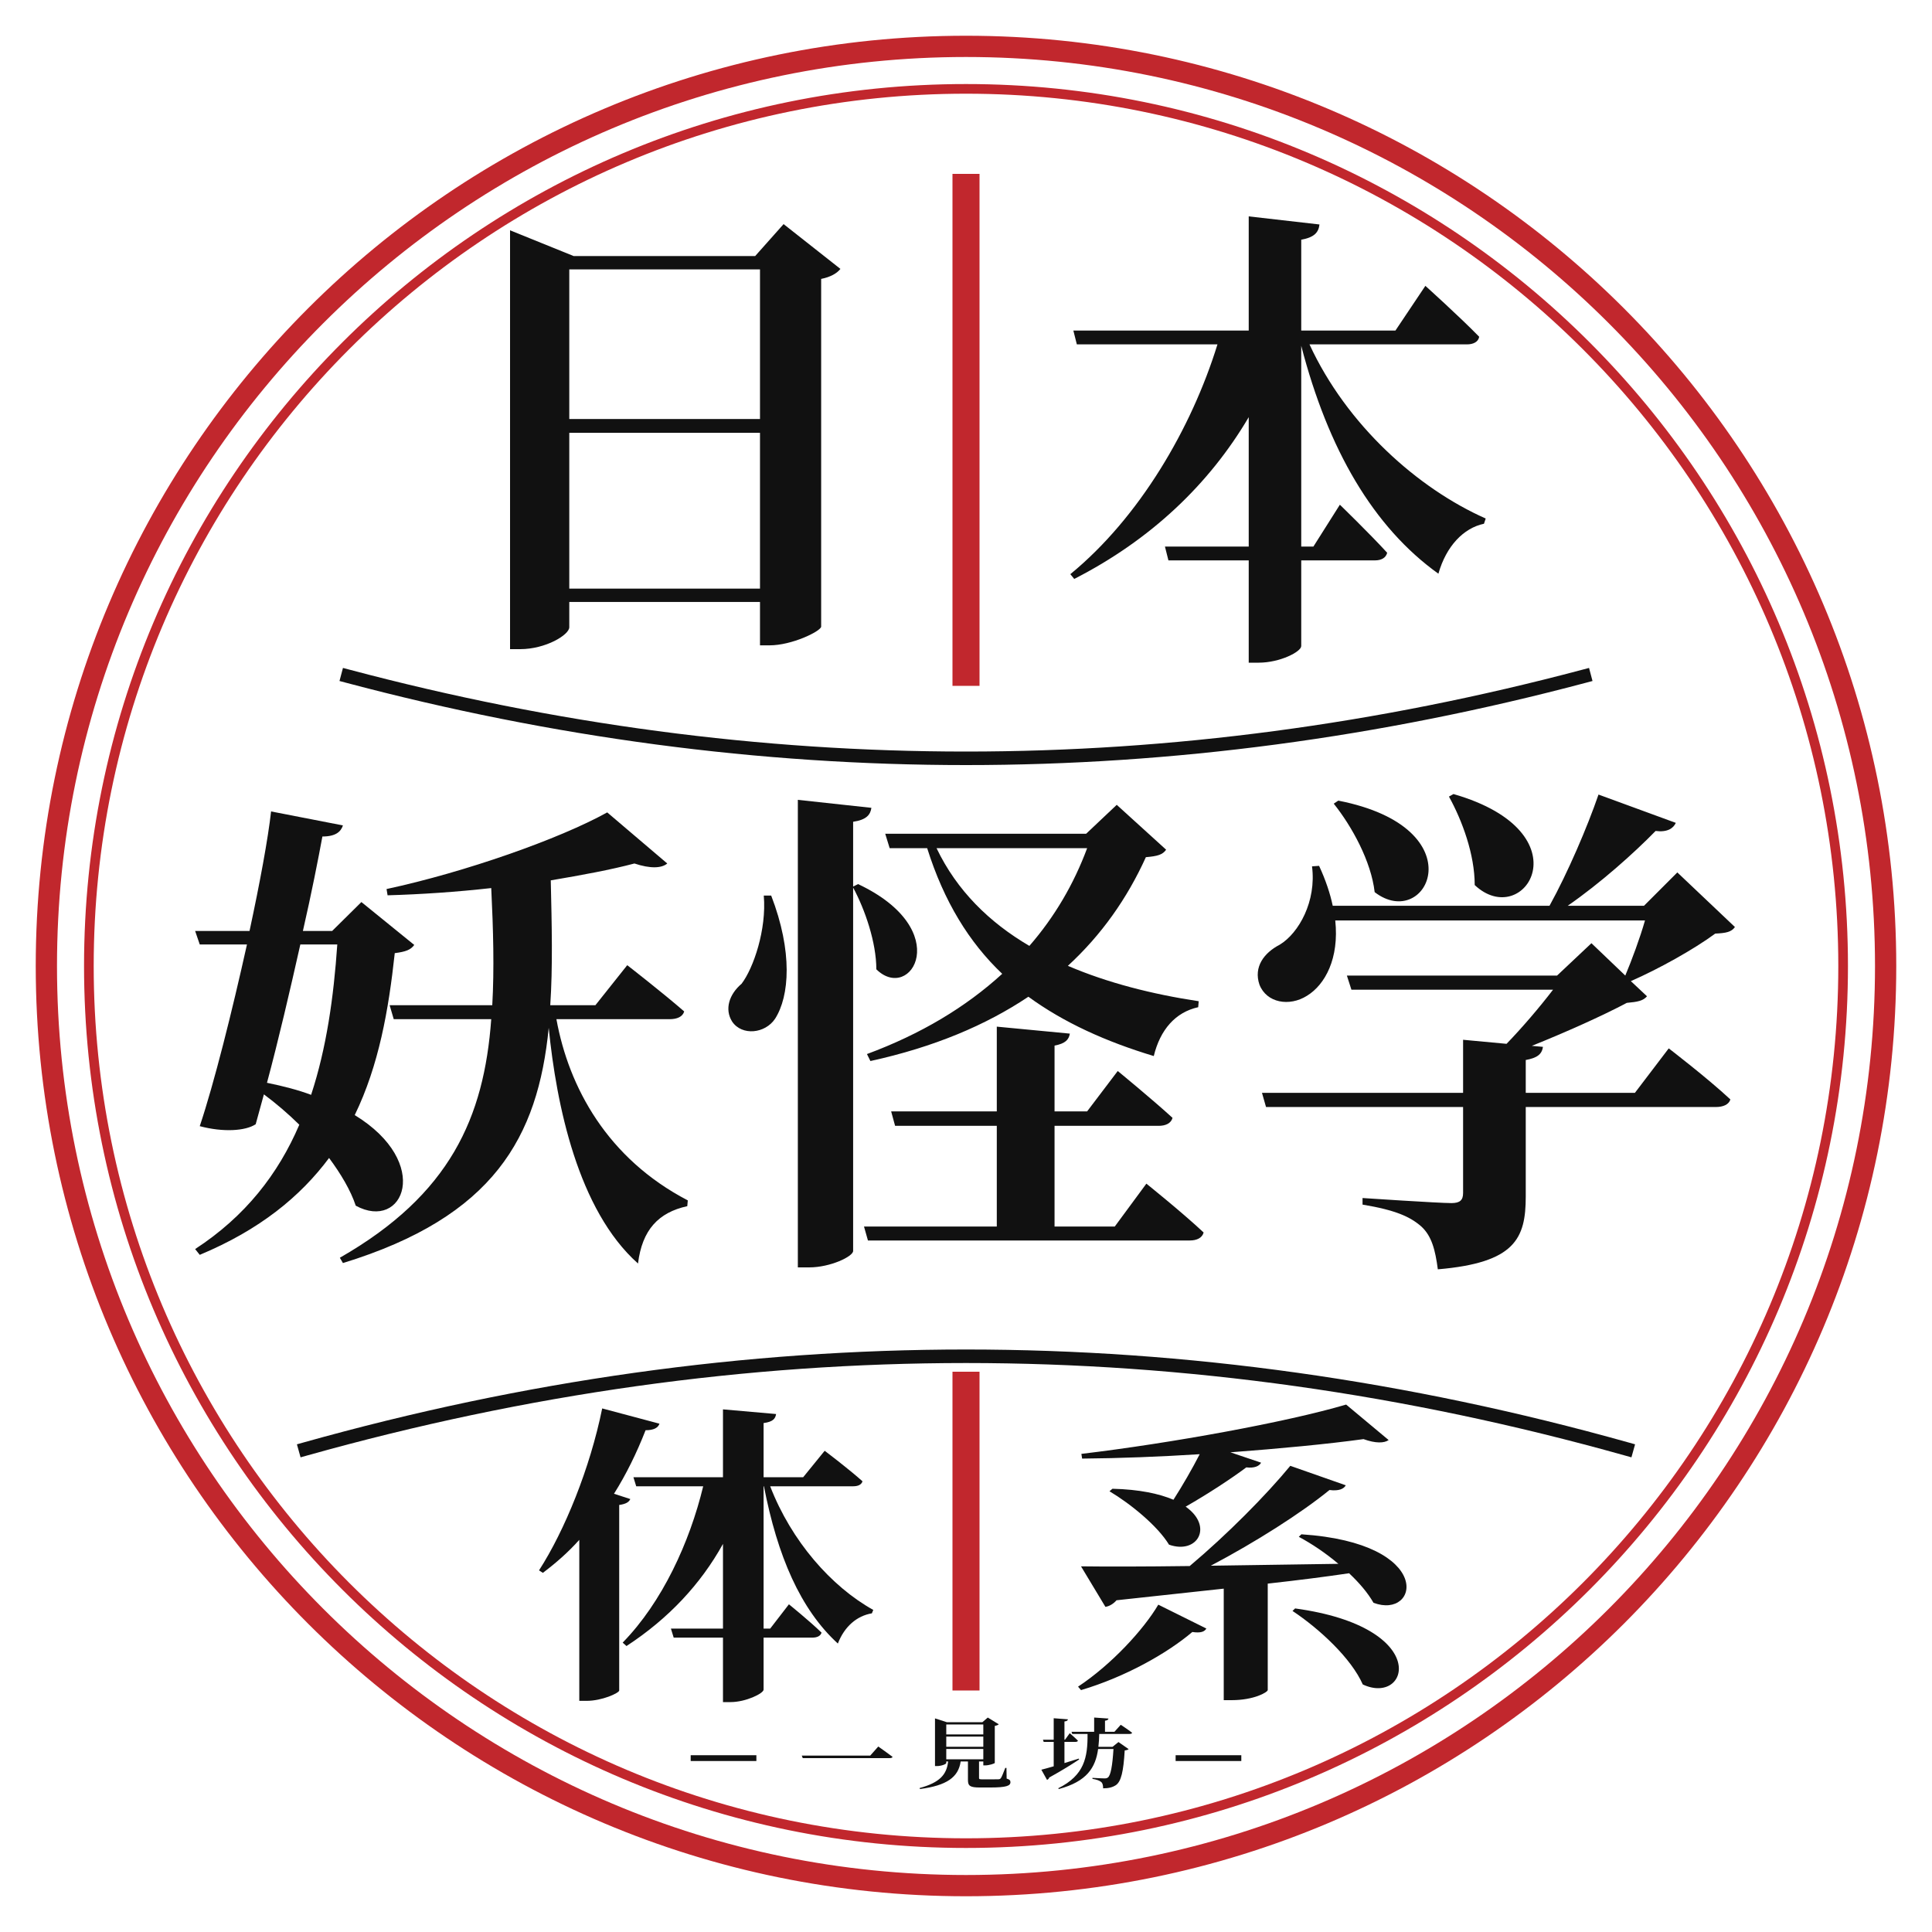
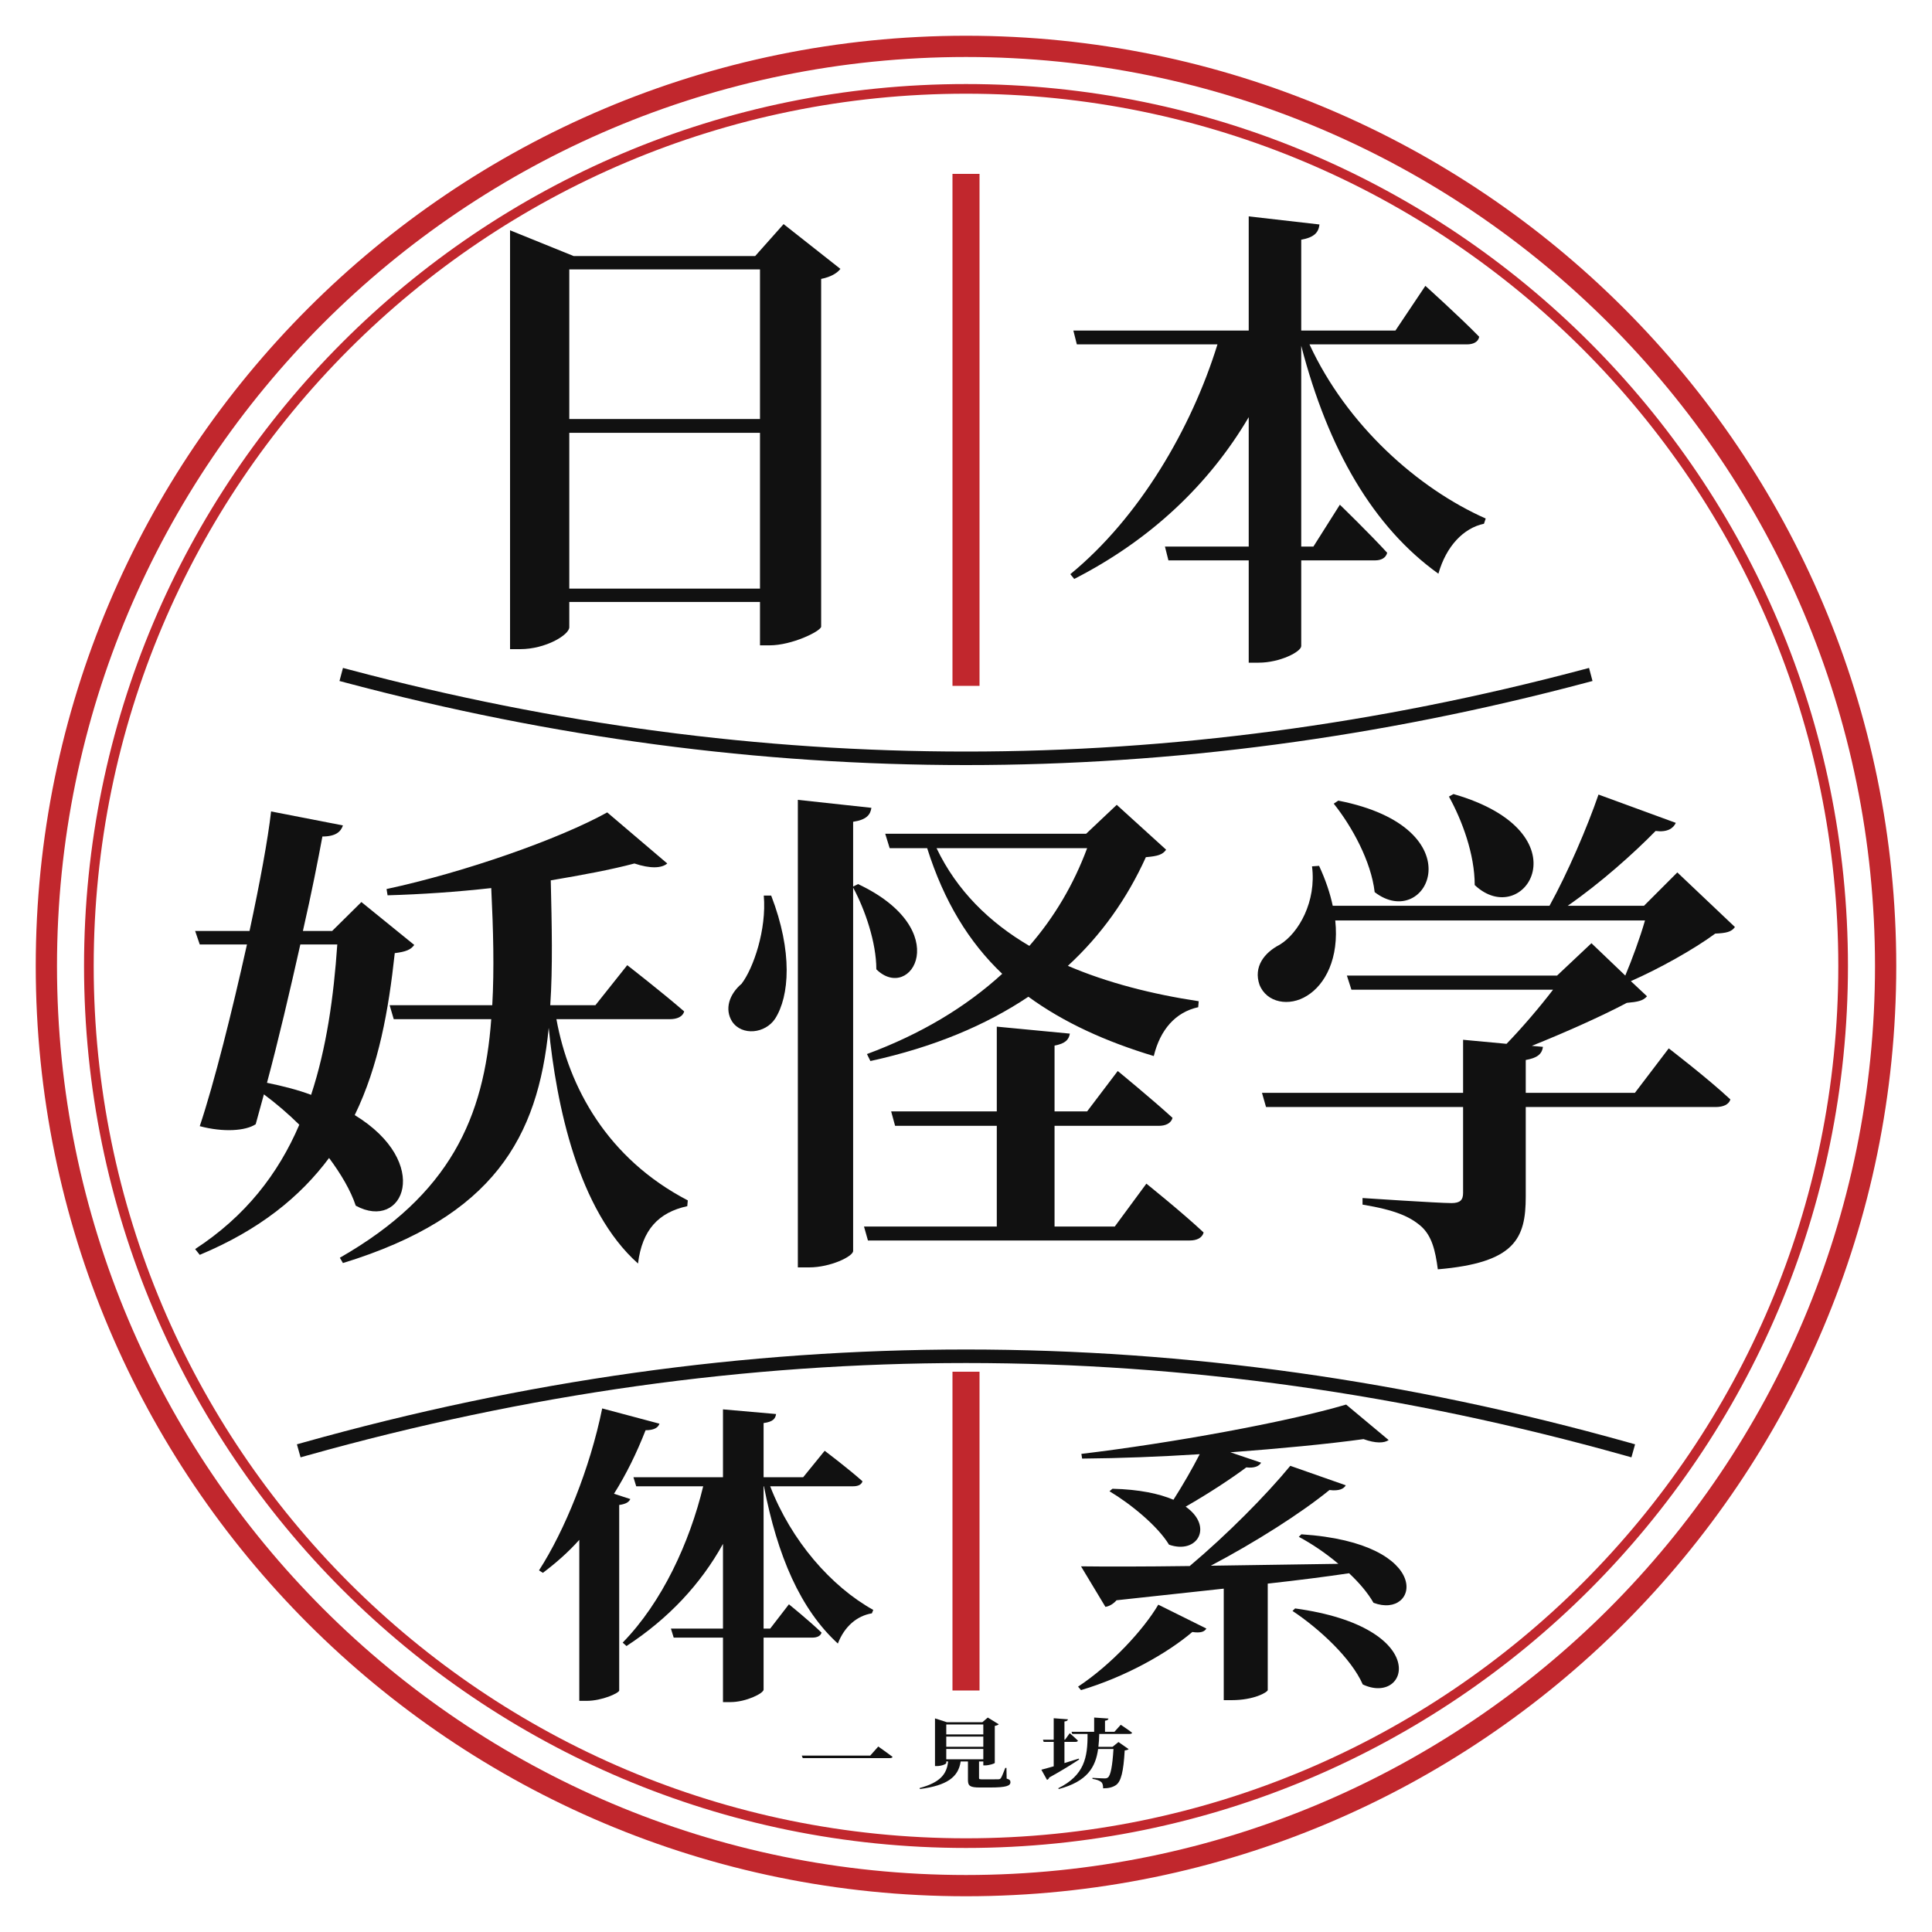
<svg xmlns="http://www.w3.org/2000/svg" viewBox="0 0 1000 1000" role="img" aria-labelledby="logo-title logo-desc">
  <g fill="none" stroke="#C1272D">
    <circle cx="500" cy="500" r="476" stroke-width="11" />
    <circle cx="500" cy="500" r="454" stroke-width="5" />
    <path d="M500 90V355M500 710V875" stroke-width="14" />
  </g>
  <g fill="#111111">
    <path d="M703 371V44H307V371ZM703 400H307V714H703ZM184 742V-83H205C258 -83 307 -53 307 -37V16H703V-75H723C769 -75 828 -46 830 -36V694C850 698 863 706 870 715L752 809L693 742H316L184 796Z" transform="matrix(0.2492711 0 0 -0.2466368 218.1341 315.5292)" />
    <path d="M436 849V609H32L40 580H364C304 403 184 216 25 97L34 87C210 169 345 286 436 427V155H243L251 126H436V-89H459C508 -89 557 -66 557 -54V126H727C741 126 752 131 755 142C715 182 646 243 646 243L585 155H557V577C619 359 723 196 873 98C891 156 931 194 978 203L982 214C826 277 662 410 576 580H939C953 580 965 585 967 596C921 639 843 703 843 703L774 609H557V800C588 805 597 816 599 832Z" transform="matrix(0.2246604 0 0 -0.2462687 548.3835 321.0821)" />
    <path d="M829 845C736 790 552 721 399 686L401 673C467 675 536 680 603 688C607 601 609 520 605 445H405L413 416H603C589 212 523 52 308 -79L314 -90C608 6 694 171 715 398C730 238 772 20 889 -91C897 -21 929 15 985 28L986 40C829 127 754 275 730 416H951C965 416 976 421 979 432C937 471 868 528 868 528L806 445H718C723 524 721 611 719 704C780 715 836 726 882 739C913 728 935 729 946 739ZM174 847C168 790 152 698 132 599H26L35 571H127C98 432 63 283 35 194C81 181 124 184 144 198L160 260C184 241 207 220 229 197C188 95 124 7 26 -61L35 -73C152 -21 231 48 287 128C310 95 329 61 339 29C432 -25 489 118 337 217C384 320 403 435 415 553C437 556 446 560 453 570L350 659L293 599H236C253 678 266 749 274 795C300 795 310 805 314 818ZM231 571H303C296 462 282 356 252 259C227 269 198 277 166 284C188 371 211 476 231 571Z" transform="matrix(0.265625 0 0 -0.2494669 94.09375 631.2985)" />
    <path d="M107 657H92C98 589 71 511 47 480C22 459 12 429 28 404C48 375 95 380 115 410C144 455 151 544 107 657ZM310 833 161 849V-89H184C227 -89 273 -67 273 -56V673C297 629 320 563 320 509C390 441 480 588 283 680L273 675V805C300 809 308 819 310 833ZM575 500C501 433 410 379 301 339L308 325C437 353 542 397 628 454C700 402 785 364 882 335C895 388 926 423 972 433L973 445C879 459 788 482 708 516C776 578 828 651 866 734C890 736 900 739 907 749L807 839L745 781H338L347 752H423C457 645 508 563 575 500ZM630 556C549 603 483 667 442 752H747C720 680 681 614 630 556ZM809 305 747 224H681V356C703 360 710 368 712 380L564 394V224H350L358 195H564V-7H295L303 -35H955C969 -35 980 -30 983 -19C940 21 867 79 867 79L803 -7H681V195H892C906 195 917 200 920 211C878 249 809 305 809 305Z" transform="matrix(0.2555204 0 0 -0.2579957 371.8234 633.0384)" />
    <path d="M192 837 183 831C219 786 257 717 264 656C368 576 468 783 192 837ZM420 850 411 845C437 798 462 731 462 670C560 578 684 774 420 850ZM707 849C685 785 646 694 610 629H181C176 653 167 680 154 708L140 707C149 638 114 575 76 552C45 536 24 508 36 473C50 437 95 429 130 451C166 473 194 525 186 600H799C789 565 773 522 760 491L693 555L625 491H209L218 463H617C591 429 556 388 525 356L439 364V259H41L49 231H439V61C439 47 433 41 416 41C390 41 240 51 240 51V38C306 27 334 14 356 -5C377 -24 384 -52 389 -90C542 -77 563 -29 563 54V231H939C954 231 965 236 968 246C923 288 846 347 846 347L779 259H563V324C585 328 595 335 597 350L575 352C640 378 714 411 763 437C785 439 795 441 803 450L771 480C826 504 896 543 938 574C959 575 970 577 977 587L863 695L797 629H646C711 674 777 733 820 777C843 774 855 782 860 793Z" transform="matrix(0.2615345 0 0 -0.2617021 642.4808 633.4468)" />
    <path d="M285 559 238 576C273 638 303 706 329 780C353 780 365 788 369 801L204 850C169 658 96 458 22 330L33 322C70 353 106 388 138 428V-89H159C204 -89 252 -64 253 -56V540C272 543 281 549 285 559ZM742 221 688 143H669V600H670C709 376 775 205 883 95C902 150 938 184 981 192L985 203C864 278 749 424 688 600H927C941 600 951 605 954 616C914 656 845 714 845 714L783 629H669V803C696 807 703 817 705 832L552 847V629H294L302 600H495C456 420 377 228 263 98L274 87C395 175 488 286 552 415V143H402L410 114H552V-93H574C618 -93 669 -65 669 -53V114H809C823 114 833 119 836 130C802 167 742 221 742 221Z" transform="matrix(0.1796469 0 0 -0.1611877 275.0478 866.0095)" />
    <path d="M631 206 624 198C697 141 783 47 814 -36C939 -105 1003 146 631 206ZM261 218C221 138 134 27 44 -43L52 -54C172 -12 285 63 353 131C376 127 386 132 391 142ZM618 660C553 567 447 441 346 341C220 339 118 339 52 340L118 211C129 213 140 221 148 232L438 269V-86H459C520 -86 556 -61 557 -54V285C641 296 714 307 777 318C805 287 828 255 843 224C966 169 1011 414 648 442L641 434C676 412 714 382 748 348L403 342C524 417 648 510 724 583C750 579 763 587 768 598ZM769 855C608 799 295 732 53 698L55 683C157 684 266 689 373 697C353 651 327 598 302 552C264 571 210 585 137 587L129 579C186 539 259 469 290 409C367 377 411 467 335 530C396 571 458 619 499 655C521 652 534 659 539 670L456 703C591 715 717 729 816 745C849 731 872 732 884 742Z" transform="matrix(0.1913864 0 0 -0.162593 549.579 866.017)" />
    <path d="M825 538 742 422H35L45 390H941C958 390 970 395 973 406C918 458 825 538 825 538Z" transform="matrix(0.05010661 0 0 -0.04054054 413.2463 925.8108)" />
    <path d="M193 783V212H211C260 212 309 238 309 252V272H328C314 103 244 -2 35 -74L38 -87C315 -41 434 67 457 272H532V30C532 -47 554 -67 656 -67H759C927 -67 969 -45 969 2C969 24 962 37 930 49L928 188H916C896 124 881 73 870 54C863 44 859 41 845 40C831 39 803 39 771 39H681C650 39 646 43 646 57V272H690V221H710C750 221 807 245 808 253V735C829 740 842 748 849 756L736 844L680 783H316L193 833ZM690 300H309V435H690ZM690 463H309V596H690ZM690 624H309V754H690Z" transform="matrix(0.0503212 0 0 -0.03974221 474.2388 922.5424)" />
    <path d="M579 839V654H339L347 626H509C511 323 476 89 198 -79L204 -89C503 9 594 190 621 431H784C773 212 754 85 724 60C714 51 705 49 688 49C667 49 603 53 561 56V43C604 35 637 20 654 2C670 -15 674 -44 674 -80C734 -80 775 -66 810 -38C865 9 890 137 903 412C925 415 937 421 945 429L837 521L774 459H624C629 512 632 568 633 626H953C968 626 979 631 982 641C938 684 861 745 861 745L794 654H694V798C721 802 729 812 731 826ZM19 162 79 30C91 35 100 47 102 60C249 159 353 241 420 295L416 306L264 248V523H381C394 523 405 528 407 539C377 576 320 636 320 636L270 551H264V788C291 792 299 802 301 816L150 830V551H36L44 523H150V206C93 186 47 170 19 162Z" transform="matrix(0.04880582 0 0 -0.03987069 538.0727 922.4515)" />
  </g>
  <g fill="none" stroke="#111111" stroke-width="7" stroke-linecap="square">
    <path d="M180 350Q500 435 820 350M158 750Q500 654 842 750" />
-     <path d="M359 910H390M610 910H641" stroke-width="3" />
  </g>
</svg>
